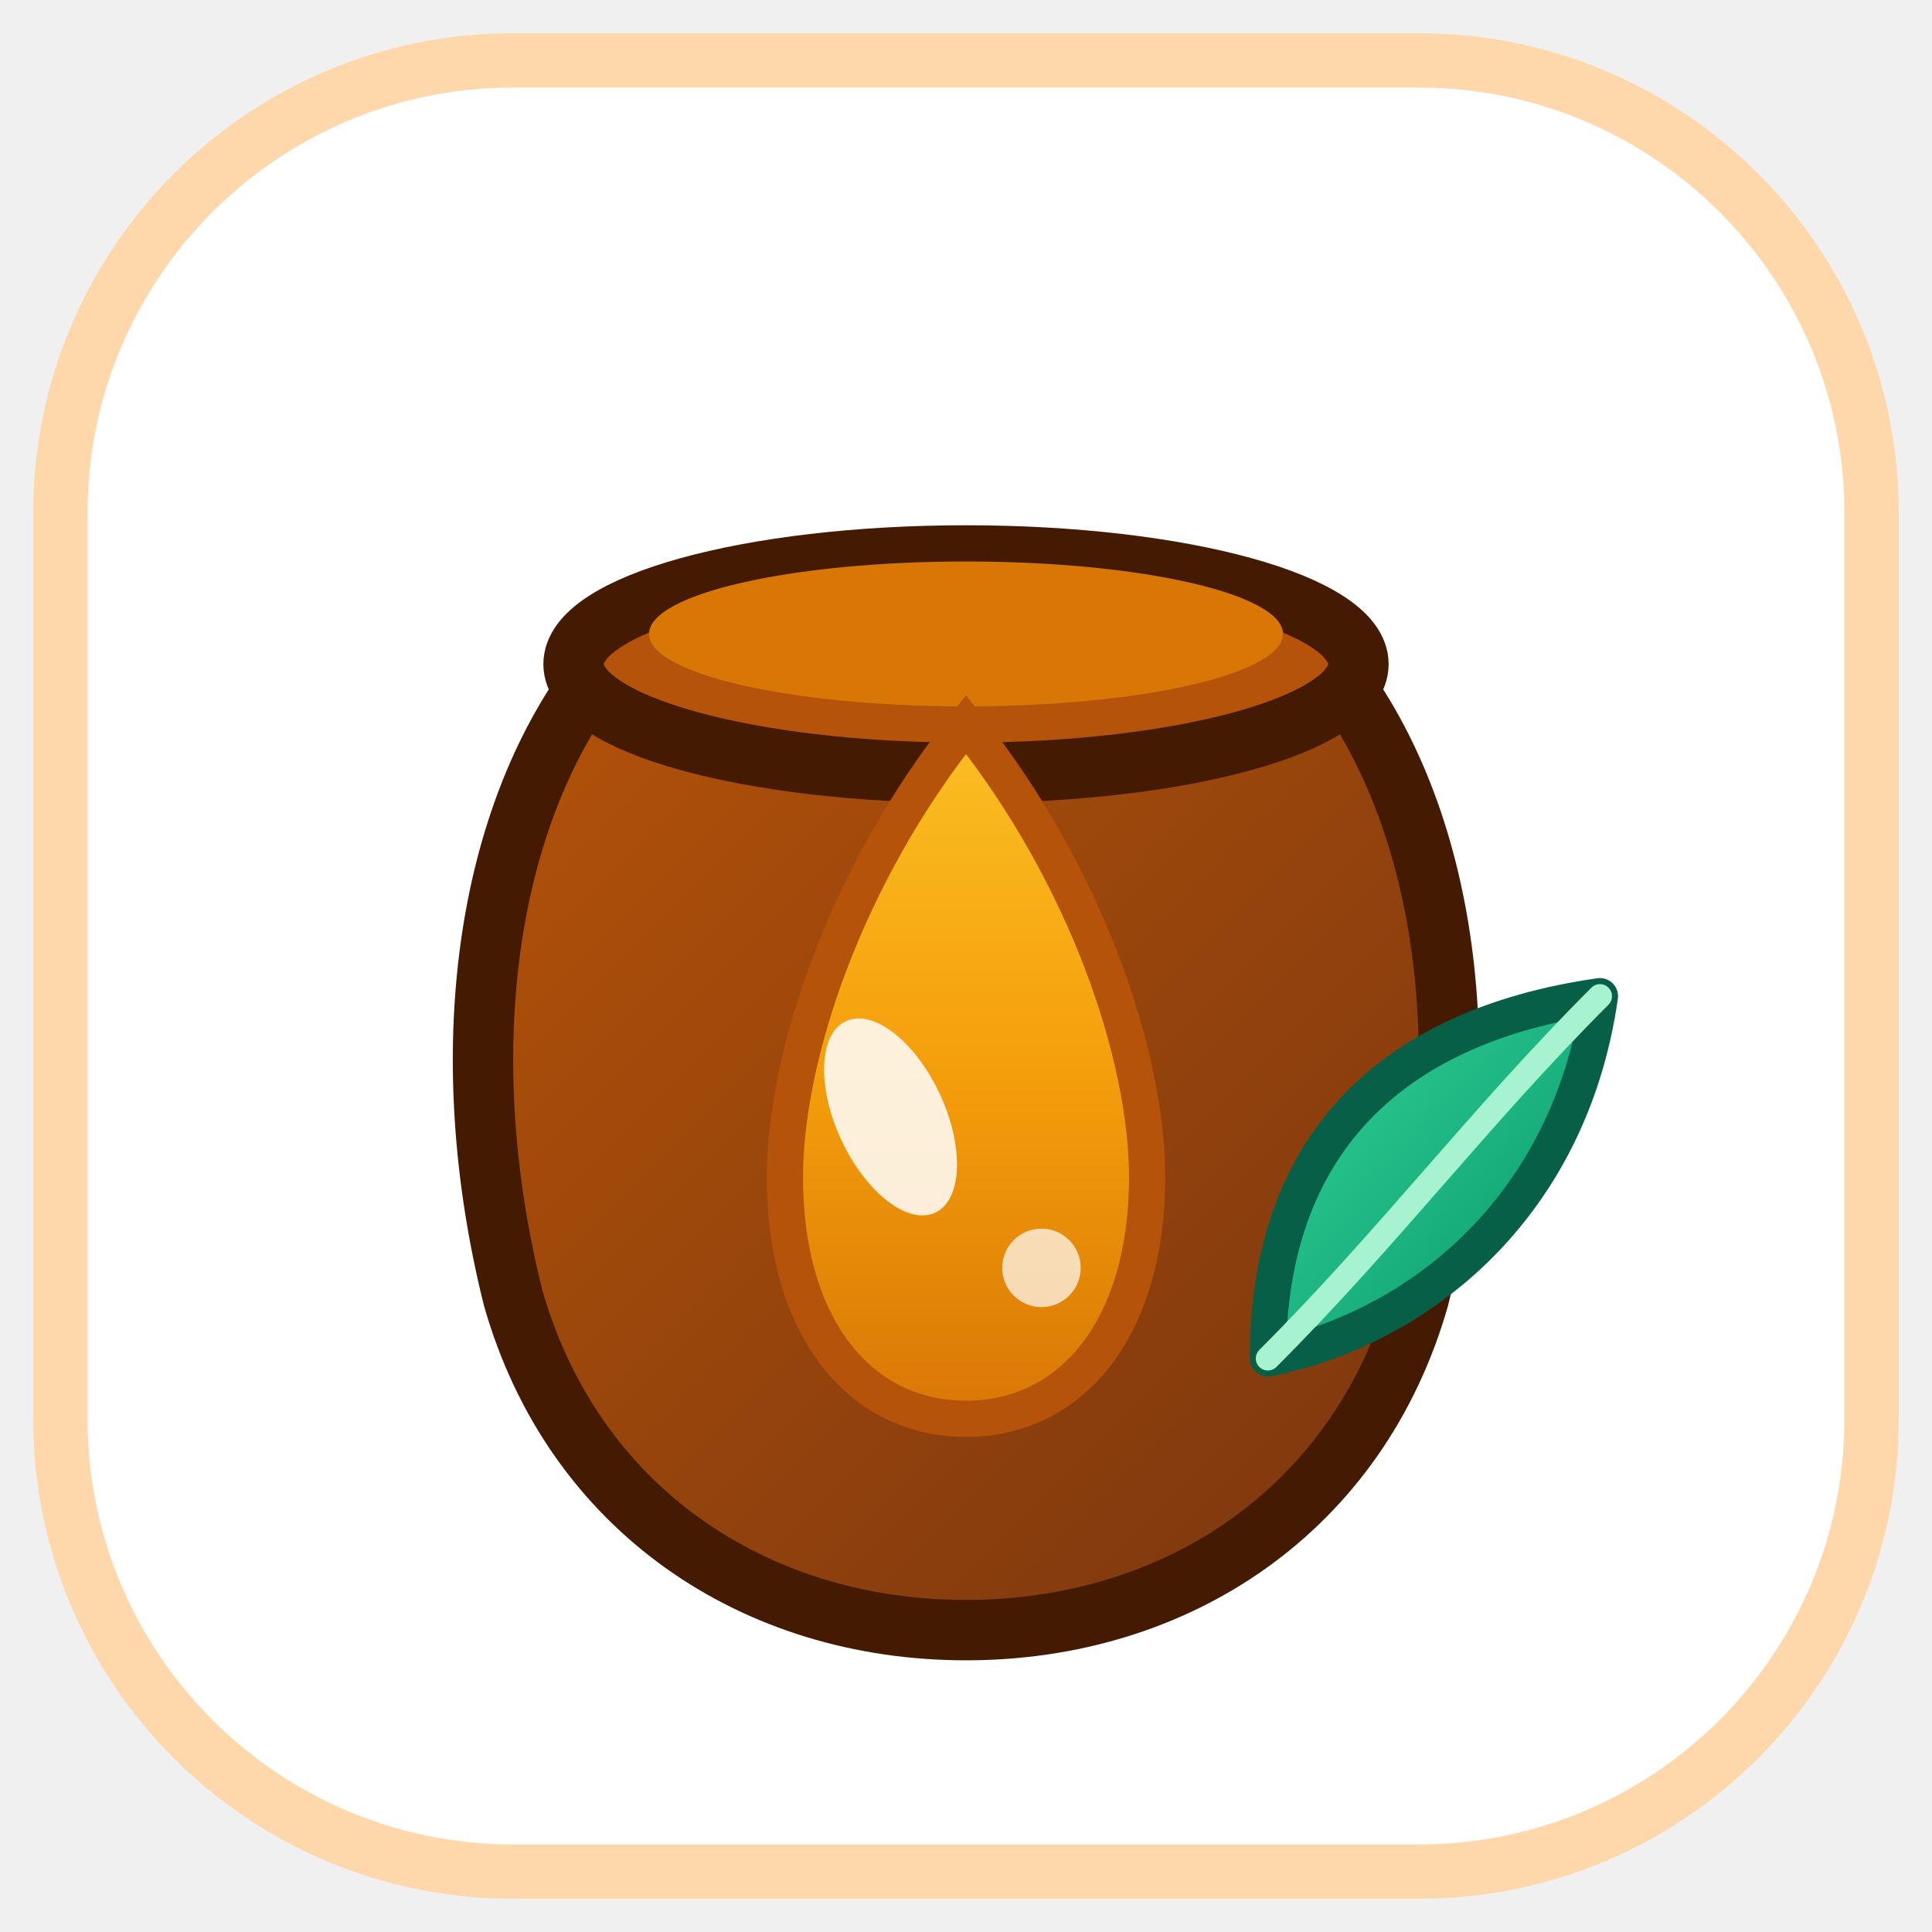
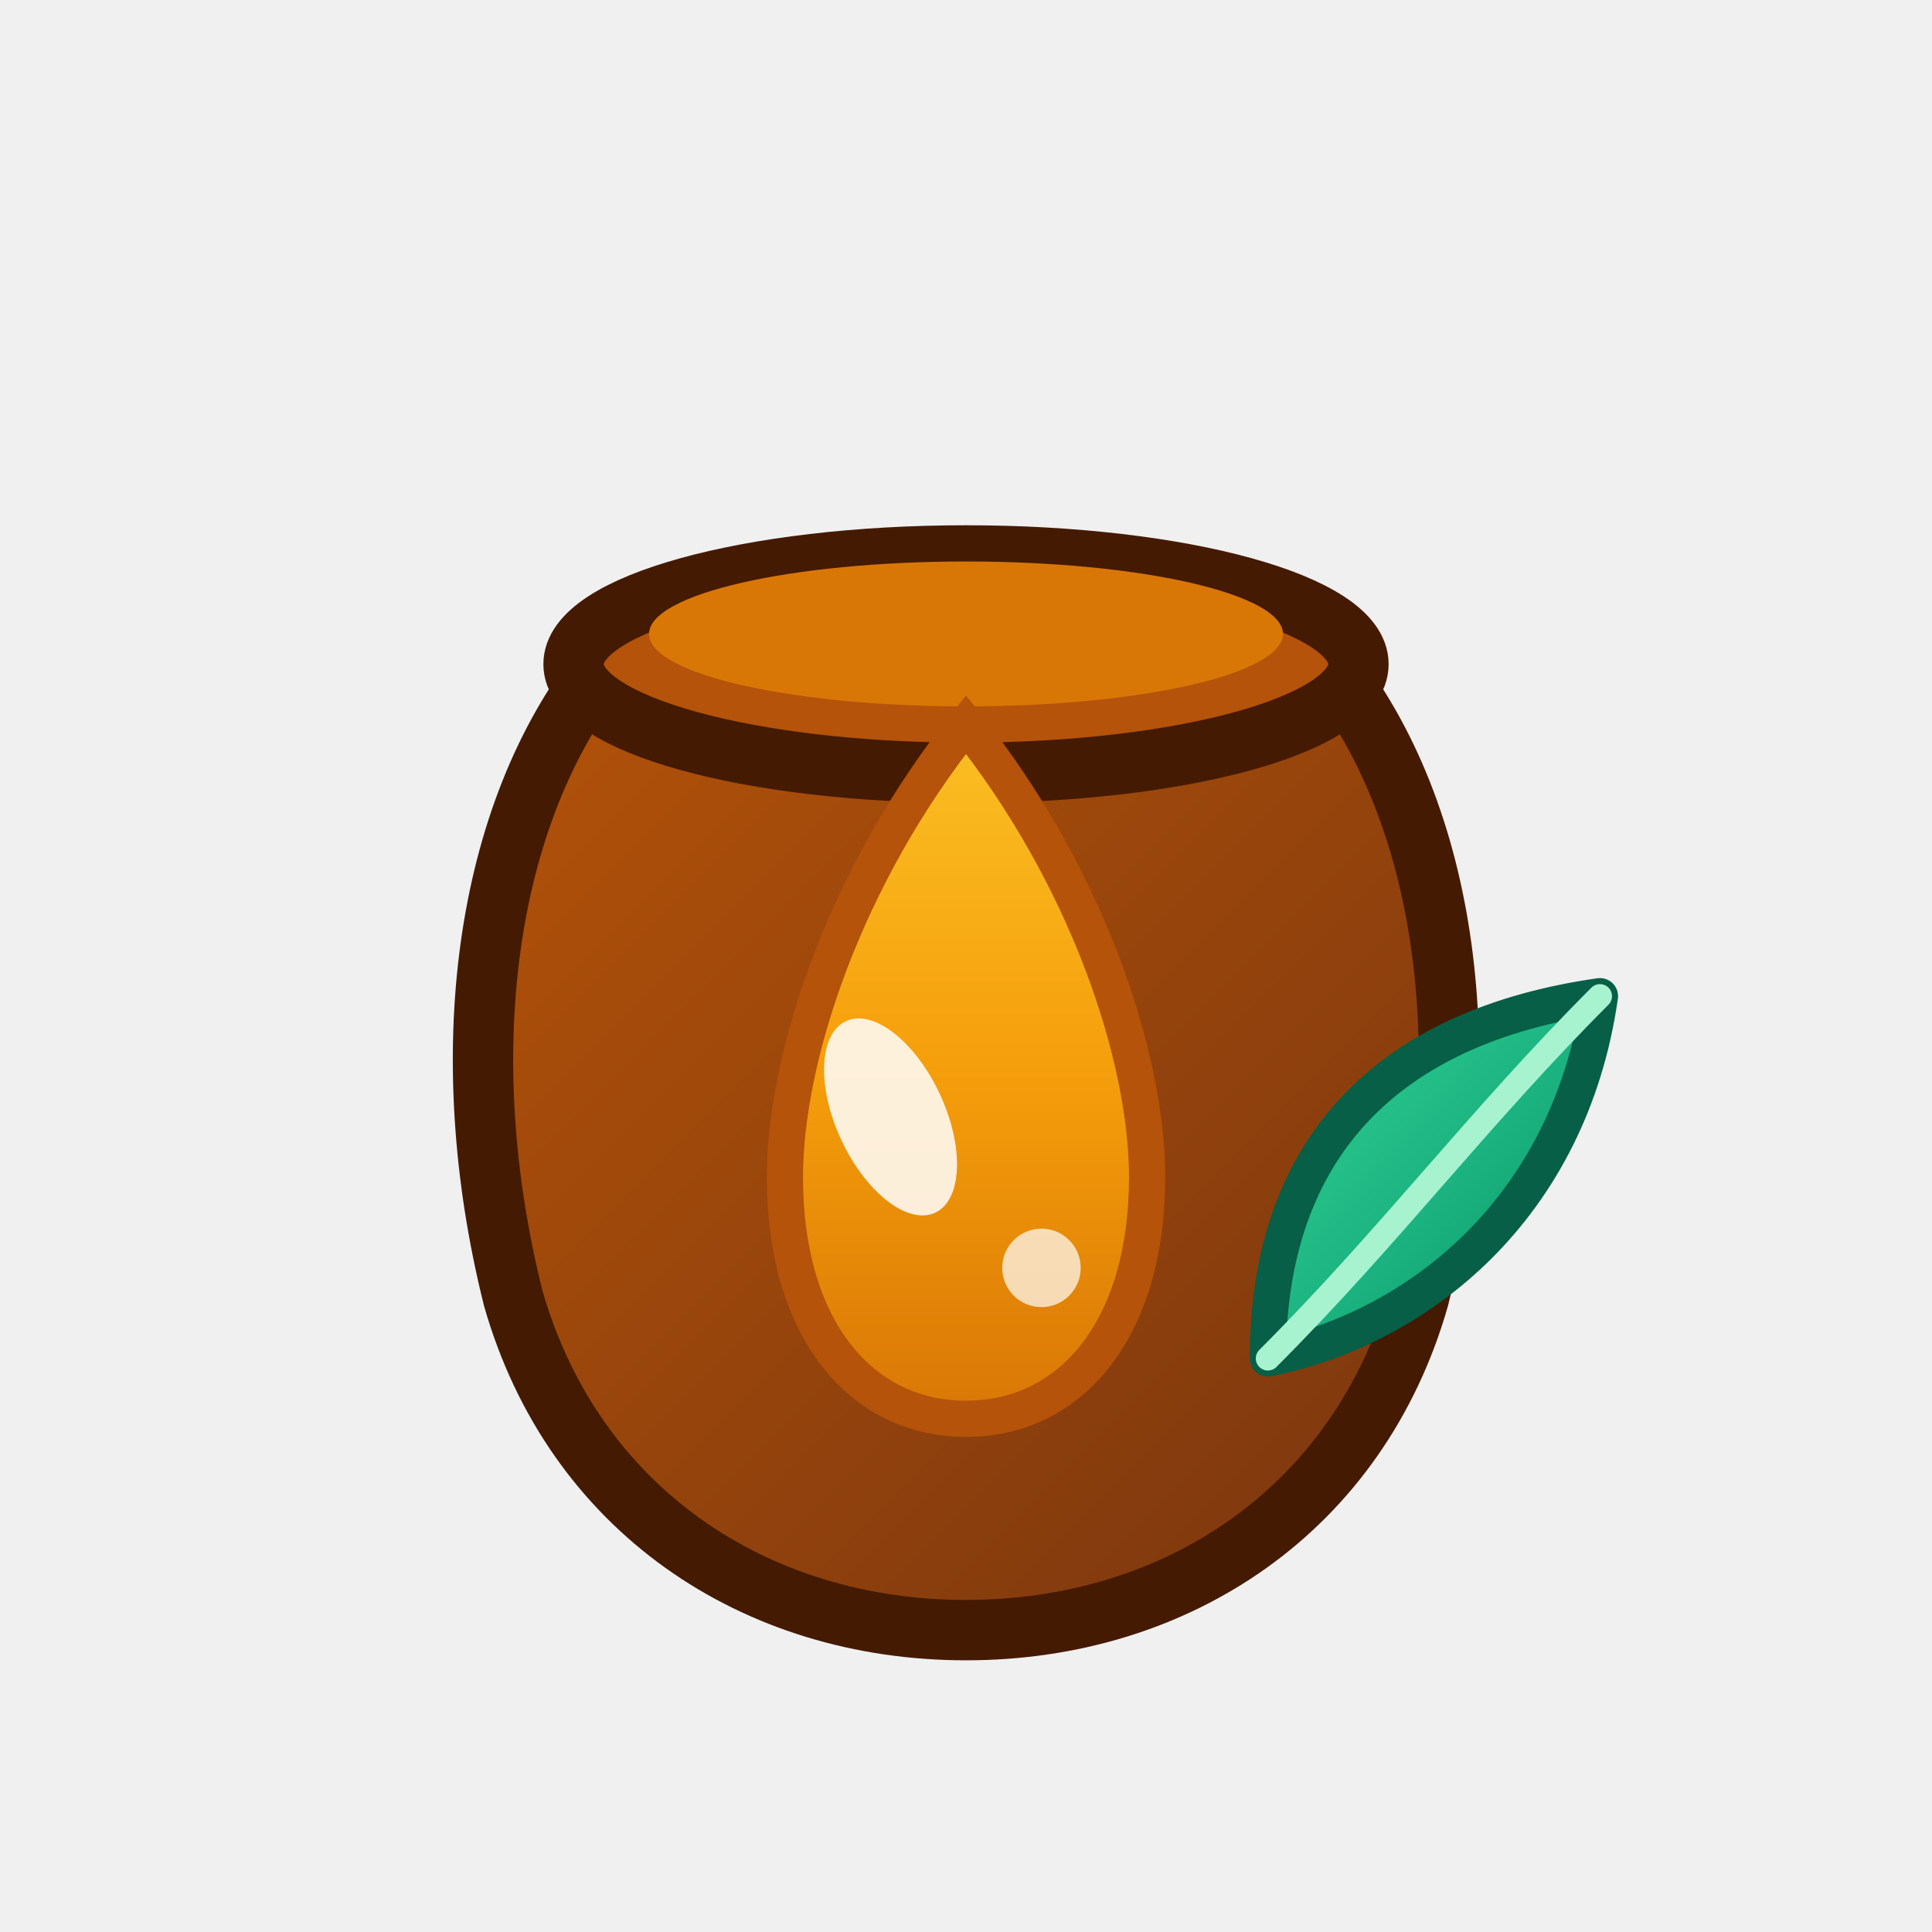
<svg xmlns="http://www.w3.org/2000/svg" viewBox="0 0 64 64" width="64" height="64">
  <defs>
    <linearGradient id="potGrad" x1="0%" y1="0%" x2="100%" y2="100%">
      <stop offset="0%" stop-color="#b45309" />
      <stop offset="100%" stop-color="#78350f" />
    </linearGradient>
    <linearGradient id="honeyGrad" x1="0%" y1="0%" x2="0%" y2="100%">
      <stop offset="0%" stop-color="#fbbf24" />
      <stop offset="50%" stop-color="#f59e0b" />
      <stop offset="100%" stop-color="#d97706" />
    </linearGradient>
    <linearGradient id="leafGrad" x1="0%" y1="0%" x2="100%" y2="100%">
      <stop offset="0%" stop-color="#34d399" />
      <stop offset="100%" stop-color="#059669" />
    </linearGradient>
  </defs>
-   <rect x="2" y="2" width="60" height="60" rx="15" fill="#ffffff" stroke="#fed7aa" stroke-width="1.8" />
  <path d="M20 22 C16 27 15 35 17 43 C19 50 25 54 32 54 C39 54 45 50 47 43 C49 35 48 27 44 22 Z" fill="url(#potGrad)" stroke="#451a03" stroke-width="2" stroke-linejoin="round" />
  <ellipse cx="32" cy="22" rx="13" ry="3.6" fill="#b45309" stroke="#451a03" stroke-width="2" />
  <ellipse cx="32" cy="21" rx="10.5" ry="2.4" fill="#d97706" />
  <path d="M32 24 C28 29 26 35 26 39 C26 44 28.5 47 32 47 C35.5 47 38 44 38 39 C38 35 36 29 32 24 Z" fill="url(#honeyGrad)" stroke="#b45309" stroke-width="1.2" />
  <ellipse cx="29.5" cy="37" rx="1.8" ry="3.5" fill="#ffffff" opacity="0.85" transform="rotate(-25 29.5 37)" />
  <circle cx="34.5" cy="42" r="1.3" fill="#ffffff" opacity="0.7" />
  <path d="M42 45 C47 44 52 40 53 33 C46 34 42 38 42 45 Z" fill="url(#leafGrad)" stroke="#065f46" stroke-width="1.2" stroke-linejoin="round" />
  <path d="M42 45 C46 41 49 37 53 33" stroke="#a7f3d0" stroke-width="0.8" stroke-linecap="round" />
</svg>
